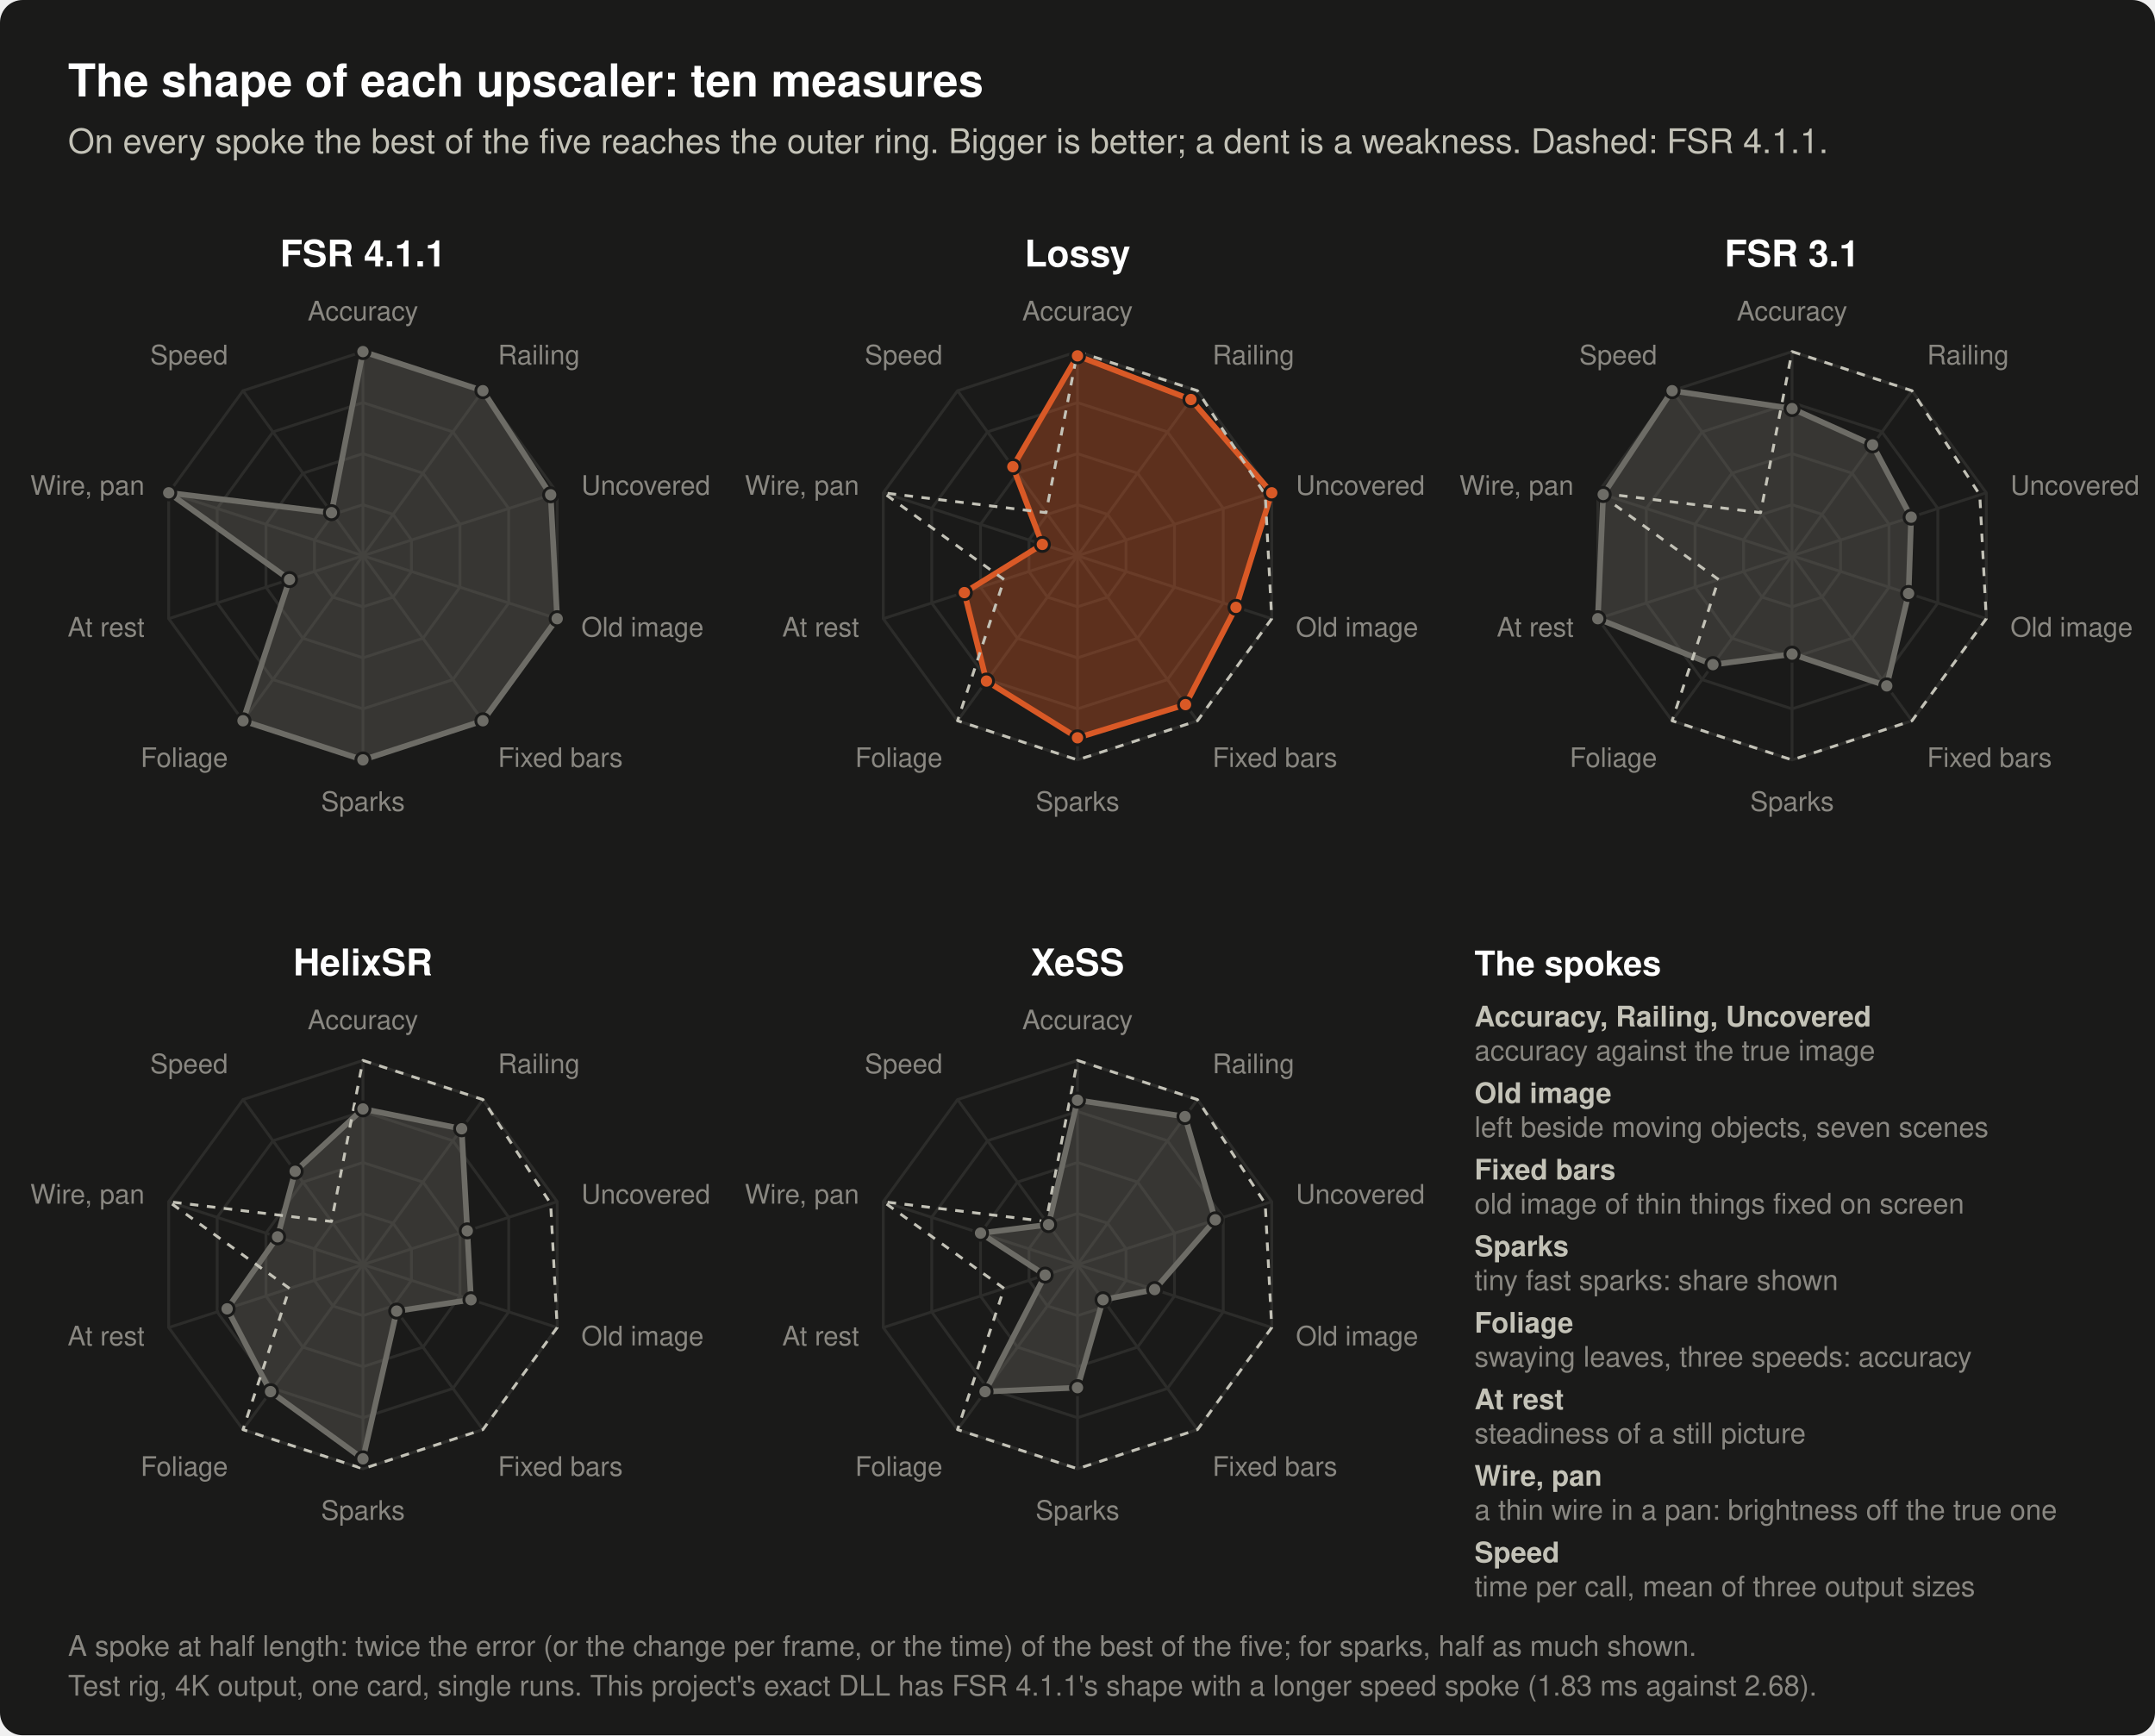
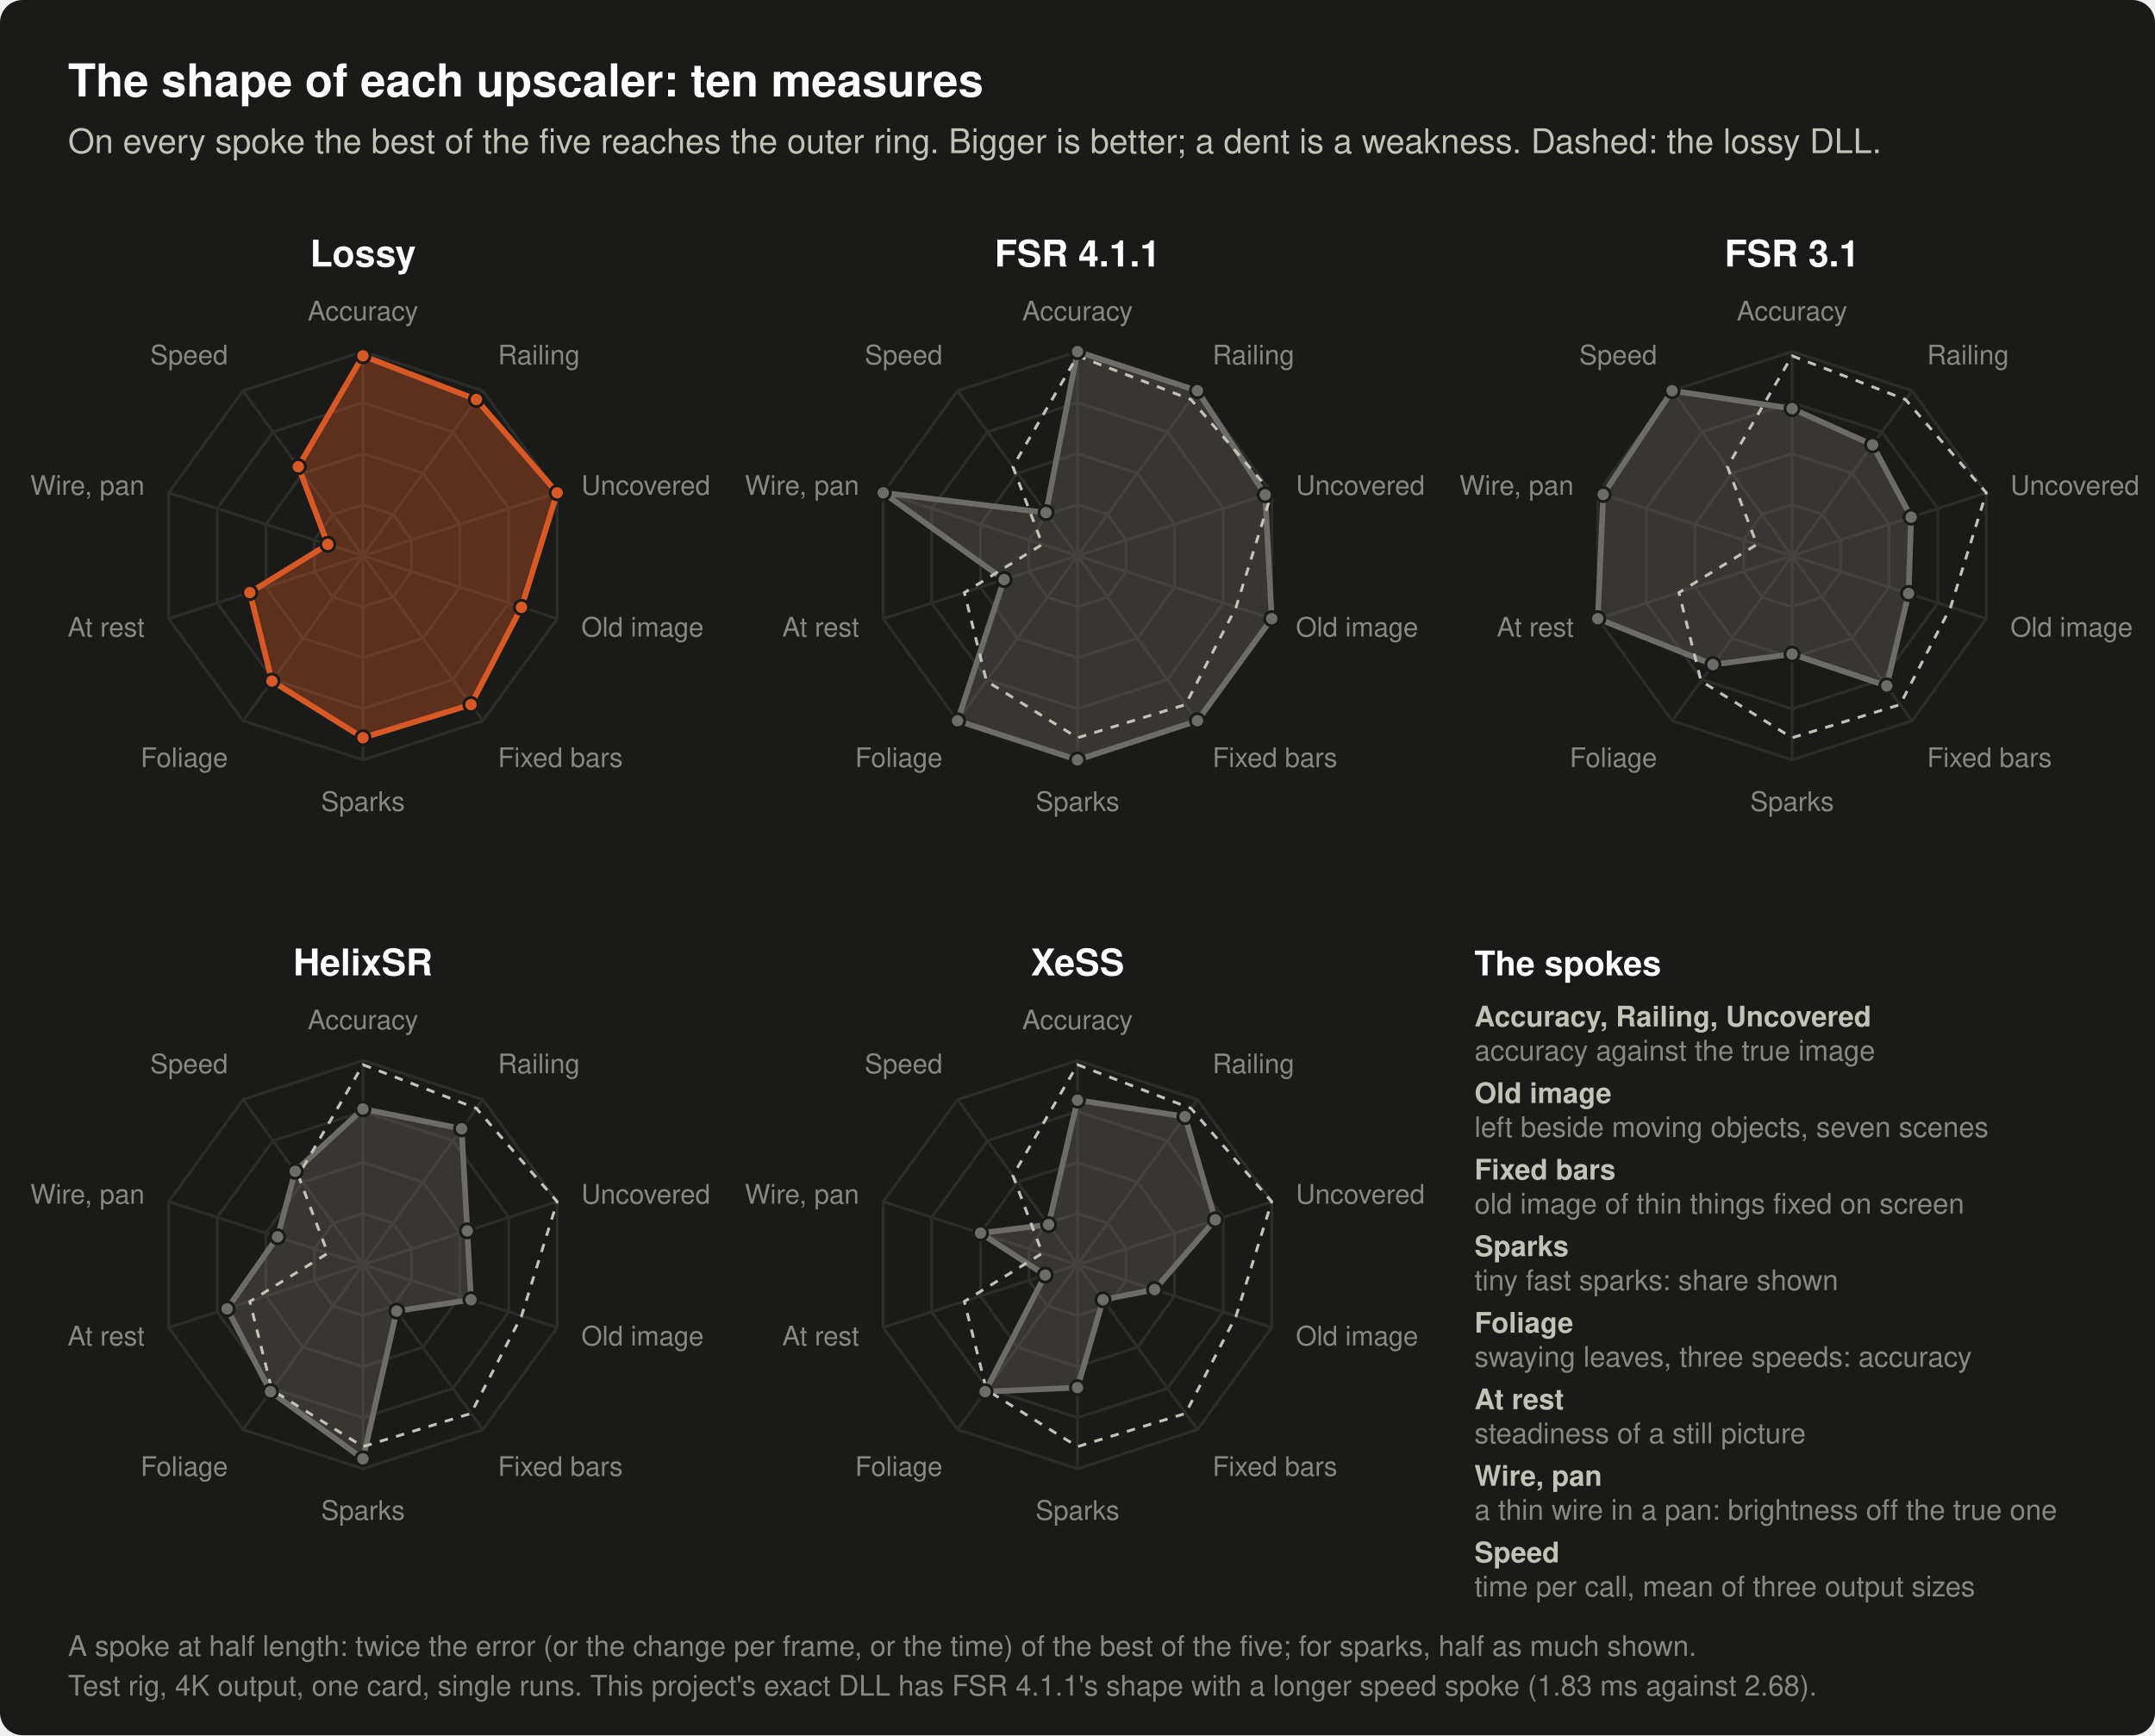
- <svg xmlns="http://www.w3.org/2000/svg" width="760" height="612" viewBox="0 0 760 612" role="img" aria-label="Five radar charts, one per upscaler, each with ten spokes; on every spoke the best of the five reaches the outer ring and the others reach in proportion to it, so a larger shape is better and a dent is a weakness. Still picture and moving background, mean: accuracy (dB): FSR 4.1.1 46.80 dB, Lossy 46.62 dB, FSR 3.1 43.95 dB, HelixSR 44.45 dB, XeSS 44.92 dB. Thin railing in motion: accuracy (dB): FSR 4.1.1 41.82 dB, Lossy 41.34 dB, FSR 3.1 38.36 dB, HelixSR 40.12 dB, XeSS 40.86 dB. Areas a moving object has just uncovered, mean of a panning and a still camera: accuracy (dB): FSR 4.1.1 33.55 dB, Lossy 33.84 dB, FSR 3.1 29.59 dB, HelixSR 28.44 dB, XeSS 30.87 dB. Old image beside a moving object, mean of seven scenes: error (of 255): FSR 4.1.1 1.92, Lossy 2.35, FSR 3.1 3.20, HelixSR 3.45, XeSS 4.84. Thin bars fixed on screen in front of a panning background, mean of four pans: error where their old image lands (of 255): FSR 4.1.1 0.82, Lossy 0.91, FSR 3.1 1.04, HelixSR 2.92, XeSS 3.85. Tiny fast sparks: share of their brightness shown (%): FSR 4.1.1 83%, Lossy 74%, FSR 3.1 40%, HelixSR 79%, XeSS 50%. Leaves swaying without motion vectors, mean of three sway speeds: error (of 255): FSR 4.1.1 11.0, Lossy 14.5, FSR 3.1 16.7, HelixSR 14.3, XeSS 14.3. Still picture: change per frame (of 255): FSR 4.1.1 0.037, Lossy 0.024, FSR 3.1 0.014, HelixSR 0.020, XeSS 0.084. Thin wire under a slow pan: how far its brightness is from the true one (of 255): FSR 4.1.1 10.5, Lossy 57.8, FSR 3.1 10.8, HelixSR 23.9, XeSS 21.0. Time per upscale call, mean of 1080p, 1440p and 4K output (ms): FSR 4.1.1 2.68 ms, Lossy 1.30 ms, FSR 3.1 0.70 ms, HelixSR 1.24 ms, XeSS 2.90 ms.">
+ <svg xmlns="http://www.w3.org/2000/svg" width="760" height="612" viewBox="0 0 760 612" role="img" aria-label="Five radar charts, one per upscaler, each with ten spokes; on every spoke the best of the five reaches the outer ring and the others reach in proportion to it, so a larger shape is better and a dent is a weakness. The lossy DLL comes first, and its shape is the dashed outline in the other four. Still picture and moving background, mean: accuracy (dB): FSR 4.1.1 46.80 dB, Lossy 46.62 dB, FSR 3.1 43.95 dB, HelixSR 44.45 dB, XeSS 44.92 dB. Thin railing in motion: accuracy (dB): FSR 4.1.1 41.82 dB, Lossy 41.34 dB, FSR 3.1 38.36 dB, HelixSR 40.12 dB, XeSS 40.86 dB. Areas a moving object has just uncovered, mean of a panning and a still camera: accuracy (dB): FSR 4.1.1 33.55 dB, Lossy 33.84 dB, FSR 3.1 29.59 dB, HelixSR 28.44 dB, XeSS 30.87 dB. Old image beside a moving object, mean of seven scenes: error (of 255): FSR 4.1.1 1.92, Lossy 2.35, FSR 3.1 3.20, HelixSR 3.45, XeSS 4.84. Thin bars fixed on screen in front of a panning background, mean of four pans: error where their old image lands (of 255): FSR 4.1.1 0.82, Lossy 0.91, FSR 3.1 1.04, HelixSR 2.92, XeSS 3.85. Tiny fast sparks: share of their brightness shown (%): FSR 4.1.1 83%, Lossy 74%, FSR 3.1 40%, HelixSR 79%, XeSS 50%. Leaves swaying without motion vectors, mean of three sway speeds: error (of 255): FSR 4.1.1 11.0, Lossy 14.5, FSR 3.1 16.7, HelixSR 14.3, XeSS 14.3. Still picture: change per frame (of 255): FSR 4.1.1 0.037, Lossy 0.024, FSR 3.1 0.014, HelixSR 0.020, XeSS 0.084. Thin wire under a slow pan: how far its brightness is from the true one (of 255): FSR 4.1.1 10.5, Lossy 57.8, FSR 3.1 10.8, HelixSR 23.9, XeSS 21.0. Time per upscale call, mean of 1080p, 1440p and 4K output (ms): FSR 4.1.1 2.68 ms, Lossy 1.30 ms, FSR 3.1 0.70 ms, HelixSR 1.24 ms, XeSS 2.90 ms.">
  <rect x="0.0" y="0.0" width="760.0" height="612.0" rx="8" fill="#1a1a19" />
  <text x="24.0" y="34.0" font-family="-apple-system, 'Segoe UI', Helvetica, Arial, sans-serif" font-size="16" font-weight="600" text-anchor="start" fill="#ffffff">The shape of each upscaler: ten measures</text>
-   <text x="24.0" y="54.0" font-family="-apple-system, 'Segoe UI', Helvetica, Arial, sans-serif" font-size="12" text-anchor="start" fill="#c3c2b7">On every spoke the best of the five reaches the outer ring. Bigger is better; a dent is a weakness. Dashed: FSR 4.1.1.</text>
-   <text x="128.0" y="94.0" font-family="-apple-system, 'Segoe UI', Helvetica, Arial, sans-serif" font-size="13" font-weight="600" text-anchor="middle" fill="#ffffff">FSR 4.1.1</text>
+   <text x="24.0" y="54.0" font-family="-apple-system, 'Segoe UI', Helvetica, Arial, sans-serif" font-size="12" text-anchor="start" fill="#c3c2b7">On every spoke the best of the five reaches the outer ring. Bigger is better; a dent is a weakness. Dashed: the lossy DLL.</text>
+   <text x="128.0" y="94.0" font-family="-apple-system, 'Segoe UI', Helvetica, Arial, sans-serif" font-size="13" font-weight="600" text-anchor="middle" fill="#ffffff">Lossy</text>
  <polygon points="128.0,178.0 138.6,181.4 145.1,190.4 145.1,201.6 138.6,210.6 128.0,214.0 117.4,210.6 110.9,201.6 110.9,190.4 117.4,181.4" fill="none" stroke="#2c2c2a" stroke-width="1" />
  <polygon points="128.0,160.0 149.2,166.9 162.2,184.9 162.2,207.1 149.2,225.1 128.0,232.0 106.8,225.1 93.8,207.1 93.8,184.9 106.8,166.9" fill="none" stroke="#2c2c2a" stroke-width="1" />
  <polygon points="128.0,142.0 159.7,152.3 179.4,179.3 179.4,212.7 159.7,239.7 128.0,250.0 96.3,239.7 76.6,212.7 76.6,179.3 96.3,152.3" fill="none" stroke="#2c2c2a" stroke-width="1" />
  <polygon points="128.0,124.0 170.3,137.8 196.5,173.8 196.5,218.2 170.3,254.2 128.0,268.0 85.7,254.2 59.5,218.2 59.5,173.8 85.7,137.8" fill="none" stroke="#2c2c2a" stroke-width="1" />
  <line x1="128.0" y1="196.0" x2="128.0" y2="124.0" stroke="#2c2c2a" stroke-width="1" />
  <line x1="128.0" y1="196.0" x2="170.3" y2="137.8" stroke="#2c2c2a" stroke-width="1" />
  <line x1="128.0" y1="196.0" x2="196.5" y2="173.8" stroke="#2c2c2a" stroke-width="1" />
  <line x1="128.0" y1="196.0" x2="196.5" y2="218.2" stroke="#2c2c2a" stroke-width="1" />
  <line x1="128.0" y1="196.0" x2="170.3" y2="254.2" stroke="#2c2c2a" stroke-width="1" />
  <line x1="128.0" y1="196.0" x2="128.0" y2="268.0" stroke="#2c2c2a" stroke-width="1" />
  <line x1="128.0" y1="196.0" x2="85.7" y2="254.2" stroke="#2c2c2a" stroke-width="1" />
  <line x1="128.0" y1="196.0" x2="59.5" y2="218.2" stroke="#2c2c2a" stroke-width="1" />
  <line x1="128.0" y1="196.0" x2="59.5" y2="173.8" stroke="#2c2c2a" stroke-width="1" />
  <line x1="128.0" y1="196.0" x2="85.7" y2="137.8" stroke="#2c2c2a" stroke-width="1" />
-   <polygon points="128.0,124.0 170.3,137.8 194.2,174.5 196.5,218.2 170.3,254.2 128.0,268.0 85.7,254.2 102.1,204.4 59.5,173.8 116.9,180.8" fill="#6d6c66" fill-opacity="0.35" stroke="#6d6c66" stroke-width="2" stroke-linejoin="round" />
-   <circle cx="128.0" cy="124.0" r="2.5" fill="#6d6c66" stroke="#1a1a19" stroke-width="1" />
-   <circle cx="170.3" cy="137.8" r="2.5" fill="#6d6c66" stroke="#1a1a19" stroke-width="1" />
-   <circle cx="194.2" cy="174.5" r="2.5" fill="#6d6c66" stroke="#1a1a19" stroke-width="1" />
-   <circle cx="196.5" cy="218.2" r="2.5" fill="#6d6c66" stroke="#1a1a19" stroke-width="1" />
-   <circle cx="170.3" cy="254.2" r="2.5" fill="#6d6c66" stroke="#1a1a19" stroke-width="1" />
-   <circle cx="128.0" cy="268.0" r="2.5" fill="#6d6c66" stroke="#1a1a19" stroke-width="1" />
-   <circle cx="85.7" cy="254.2" r="2.5" fill="#6d6c66" stroke="#1a1a19" stroke-width="1" />
-   <circle cx="102.1" cy="204.4" r="2.5" fill="#6d6c66" stroke="#1a1a19" stroke-width="1" />
-   <circle cx="59.5" cy="173.8" r="2.5" fill="#6d6c66" stroke="#1a1a19" stroke-width="1" />
-   <circle cx="116.9" cy="180.8" r="2.5" fill="#6d6c66" stroke="#1a1a19" stroke-width="1" />
+   <polygon points="128.0,125.5 168.0,140.9 196.5,173.8 183.9,214.2 166.1,248.5 128.0,260.2 95.9,240.2 88.1,209.0 115.6,192.0 105.2,164.6" fill="#d95926" fill-opacity="0.35" stroke="#d95926" stroke-width="2" stroke-linejoin="round" />
+   <circle cx="128.0" cy="125.5" r="2.5" fill="#d95926" stroke="#1a1a19" stroke-width="1" />
+   <circle cx="168.0" cy="140.9" r="2.5" fill="#d95926" stroke="#1a1a19" stroke-width="1" />
+   <circle cx="196.5" cy="173.8" r="2.5" fill="#d95926" stroke="#1a1a19" stroke-width="1" />
+   <circle cx="183.9" cy="214.2" r="2.5" fill="#d95926" stroke="#1a1a19" stroke-width="1" />
+   <circle cx="166.1" cy="248.5" r="2.5" fill="#d95926" stroke="#1a1a19" stroke-width="1" />
+   <circle cx="128.0" cy="260.2" r="2.5" fill="#d95926" stroke="#1a1a19" stroke-width="1" />
+   <circle cx="95.9" cy="240.2" r="2.5" fill="#d95926" stroke="#1a1a19" stroke-width="1" />
+   <circle cx="88.1" cy="209.0" r="2.5" fill="#d95926" stroke="#1a1a19" stroke-width="1" />
+   <circle cx="115.6" cy="192.0" r="2.5" fill="#d95926" stroke="#1a1a19" stroke-width="1" />
+   <circle cx="105.2" cy="164.6" r="2.5" fill="#d95926" stroke="#1a1a19" stroke-width="1" />
  <text x="128.0" y="113.0" font-family="-apple-system, 'Segoe UI', Helvetica, Arial, sans-serif" font-size="9.5" text-anchor="middle" fill="#898781">Accuracy</text>
  <text x="175.6" y="128.5" font-family="-apple-system, 'Segoe UI', Helvetica, Arial, sans-serif" font-size="9.5" text-anchor="start" fill="#898781">Railing</text>
  <text x="205.0" y="174.5" font-family="-apple-system, 'Segoe UI', Helvetica, Arial, sans-serif" font-size="9.5" text-anchor="start" fill="#898781">Uncovered</text>
  <text x="205.0" y="224.5" font-family="-apple-system, 'Segoe UI', Helvetica, Arial, sans-serif" font-size="9.5" text-anchor="start" fill="#898781">Old image</text>
  <text x="175.6" y="270.5" font-family="-apple-system, 'Segoe UI', Helvetica, Arial, sans-serif" font-size="9.5" text-anchor="start" fill="#898781">Fixed bars</text>
  <text x="128.0" y="286.0" font-family="-apple-system, 'Segoe UI', Helvetica, Arial, sans-serif" font-size="9.5" text-anchor="middle" fill="#898781">Sparks</text>
  <text x="80.4" y="270.5" font-family="-apple-system, 'Segoe UI', Helvetica, Arial, sans-serif" font-size="9.5" text-anchor="end" fill="#898781">Foliage</text>
  <text x="51.0" y="224.5" font-family="-apple-system, 'Segoe UI', Helvetica, Arial, sans-serif" font-size="9.5" text-anchor="end" fill="#898781">At rest</text>
  <text x="51.0" y="174.5" font-family="-apple-system, 'Segoe UI', Helvetica, Arial, sans-serif" font-size="9.5" text-anchor="end" fill="#898781">Wire, pan</text>
  <text x="80.4" y="128.5" font-family="-apple-system, 'Segoe UI', Helvetica, Arial, sans-serif" font-size="9.5" text-anchor="end" fill="#898781">Speed</text>
-   <text x="380.0" y="94.0" font-family="-apple-system, 'Segoe UI', Helvetica, Arial, sans-serif" font-size="13" font-weight="600" text-anchor="middle" fill="#ffffff">Lossy</text>
+   <text x="380.0" y="94.0" font-family="-apple-system, 'Segoe UI', Helvetica, Arial, sans-serif" font-size="13" font-weight="600" text-anchor="middle" fill="#ffffff">FSR 4.1.1</text>
  <polygon points="380.0,178.0 390.6,181.4 397.1,190.4 397.1,201.6 390.6,210.6 380.0,214.0 369.4,210.6 362.9,201.6 362.9,190.4 369.4,181.4" fill="none" stroke="#2c2c2a" stroke-width="1" />
  <polygon points="380.0,160.0 401.2,166.9 414.2,184.9 414.2,207.1 401.2,225.1 380.0,232.0 358.8,225.1 345.8,207.1 345.8,184.9 358.8,166.9" fill="none" stroke="#2c2c2a" stroke-width="1" />
  <polygon points="380.0,142.0 411.7,152.3 431.4,179.3 431.4,212.7 411.7,239.7 380.0,250.0 348.3,239.7 328.6,212.7 328.6,179.3 348.3,152.3" fill="none" stroke="#2c2c2a" stroke-width="1" />
  <polygon points="380.0,124.0 422.3,137.8 448.5,173.8 448.5,218.2 422.3,254.2 380.0,268.0 337.7,254.2 311.5,218.2 311.5,173.8 337.7,137.8" fill="none" stroke="#2c2c2a" stroke-width="1" />
  <line x1="380.0" y1="196.0" x2="380.0" y2="124.0" stroke="#2c2c2a" stroke-width="1" />
  <line x1="380.0" y1="196.0" x2="422.3" y2="137.8" stroke="#2c2c2a" stroke-width="1" />
  <line x1="380.0" y1="196.0" x2="448.5" y2="173.8" stroke="#2c2c2a" stroke-width="1" />
  <line x1="380.0" y1="196.0" x2="448.5" y2="218.2" stroke="#2c2c2a" stroke-width="1" />
  <line x1="380.0" y1="196.0" x2="422.3" y2="254.2" stroke="#2c2c2a" stroke-width="1" />
  <line x1="380.0" y1="196.0" x2="380.0" y2="268.0" stroke="#2c2c2a" stroke-width="1" />
  <line x1="380.0" y1="196.0" x2="337.7" y2="254.2" stroke="#2c2c2a" stroke-width="1" />
  <line x1="380.0" y1="196.0" x2="311.5" y2="218.2" stroke="#2c2c2a" stroke-width="1" />
  <line x1="380.0" y1="196.0" x2="311.5" y2="173.8" stroke="#2c2c2a" stroke-width="1" />
  <line x1="380.0" y1="196.0" x2="337.7" y2="137.8" stroke="#2c2c2a" stroke-width="1" />
-   <polygon points="380.0,125.5 420.0,140.9 448.5,173.8 435.9,214.2 418.1,248.5 380.0,260.2 347.9,240.2 340.1,209.0 367.6,192.0 357.2,164.6" fill="#d95926" fill-opacity="0.35" stroke="#d95926" stroke-width="2" stroke-linejoin="round" />
-   <polygon points="380.0,124.0 422.3,137.8 446.2,174.5 448.5,218.2 422.3,254.2 380.0,268.0 337.7,254.2 354.1,204.4 311.5,173.8 368.9,180.8" fill="none" stroke="#c3c2b7" stroke-width="1" stroke-dasharray="3 3" stroke-linejoin="round" />
-   <circle cx="380.0" cy="125.5" r="2.5" fill="#d95926" stroke="#1a1a19" stroke-width="1" />
-   <circle cx="420.0" cy="140.9" r="2.5" fill="#d95926" stroke="#1a1a19" stroke-width="1" />
-   <circle cx="448.5" cy="173.8" r="2.5" fill="#d95926" stroke="#1a1a19" stroke-width="1" />
-   <circle cx="435.9" cy="214.2" r="2.5" fill="#d95926" stroke="#1a1a19" stroke-width="1" />
-   <circle cx="418.1" cy="248.5" r="2.5" fill="#d95926" stroke="#1a1a19" stroke-width="1" />
-   <circle cx="380.0" cy="260.2" r="2.5" fill="#d95926" stroke="#1a1a19" stroke-width="1" />
-   <circle cx="347.9" cy="240.2" r="2.5" fill="#d95926" stroke="#1a1a19" stroke-width="1" />
-   <circle cx="340.1" cy="209.0" r="2.5" fill="#d95926" stroke="#1a1a19" stroke-width="1" />
-   <circle cx="367.6" cy="192.0" r="2.5" fill="#d95926" stroke="#1a1a19" stroke-width="1" />
-   <circle cx="357.2" cy="164.6" r="2.5" fill="#d95926" stroke="#1a1a19" stroke-width="1" />
+   <polygon points="380.0,124.0 422.3,137.8 446.2,174.5 448.5,218.2 422.3,254.2 380.0,268.0 337.7,254.2 354.1,204.4 311.5,173.8 368.9,180.8" fill="#6d6c66" fill-opacity="0.35" stroke="#6d6c66" stroke-width="2" stroke-linejoin="round" />
+   <polygon points="380.0,125.5 420.0,140.9 448.5,173.8 435.9,214.2 418.1,248.5 380.0,260.2 347.9,240.2 340.1,209.0 367.6,192.0 357.2,164.6" fill="none" stroke="#c3c2b7" stroke-width="1" stroke-dasharray="3 3" stroke-linejoin="round" />
+   <circle cx="380.0" cy="124.0" r="2.5" fill="#6d6c66" stroke="#1a1a19" stroke-width="1" />
+   <circle cx="422.3" cy="137.8" r="2.5" fill="#6d6c66" stroke="#1a1a19" stroke-width="1" />
+   <circle cx="446.2" cy="174.5" r="2.5" fill="#6d6c66" stroke="#1a1a19" stroke-width="1" />
+   <circle cx="448.5" cy="218.2" r="2.5" fill="#6d6c66" stroke="#1a1a19" stroke-width="1" />
+   <circle cx="422.3" cy="254.2" r="2.5" fill="#6d6c66" stroke="#1a1a19" stroke-width="1" />
+   <circle cx="380.0" cy="268.0" r="2.5" fill="#6d6c66" stroke="#1a1a19" stroke-width="1" />
+   <circle cx="337.7" cy="254.2" r="2.5" fill="#6d6c66" stroke="#1a1a19" stroke-width="1" />
+   <circle cx="354.1" cy="204.4" r="2.5" fill="#6d6c66" stroke="#1a1a19" stroke-width="1" />
+   <circle cx="311.5" cy="173.8" r="2.5" fill="#6d6c66" stroke="#1a1a19" stroke-width="1" />
+   <circle cx="368.9" cy="180.8" r="2.5" fill="#6d6c66" stroke="#1a1a19" stroke-width="1" />
  <text x="380.0" y="113.0" font-family="-apple-system, 'Segoe UI', Helvetica, Arial, sans-serif" font-size="9.5" text-anchor="middle" fill="#898781">Accuracy</text>
  <text x="427.6" y="128.5" font-family="-apple-system, 'Segoe UI', Helvetica, Arial, sans-serif" font-size="9.5" text-anchor="start" fill="#898781">Railing</text>
  <text x="457.0" y="174.5" font-family="-apple-system, 'Segoe UI', Helvetica, Arial, sans-serif" font-size="9.5" text-anchor="start" fill="#898781">Uncovered</text>
  <text x="457.0" y="224.5" font-family="-apple-system, 'Segoe UI', Helvetica, Arial, sans-serif" font-size="9.5" text-anchor="start" fill="#898781">Old image</text>
  <text x="427.6" y="270.5" font-family="-apple-system, 'Segoe UI', Helvetica, Arial, sans-serif" font-size="9.5" text-anchor="start" fill="#898781">Fixed bars</text>
  <text x="380.0" y="286.0" font-family="-apple-system, 'Segoe UI', Helvetica, Arial, sans-serif" font-size="9.5" text-anchor="middle" fill="#898781">Sparks</text>
  <text x="332.4" y="270.5" font-family="-apple-system, 'Segoe UI', Helvetica, Arial, sans-serif" font-size="9.5" text-anchor="end" fill="#898781">Foliage</text>
  <text x="303.0" y="224.5" font-family="-apple-system, 'Segoe UI', Helvetica, Arial, sans-serif" font-size="9.5" text-anchor="end" fill="#898781">At rest</text>
  <text x="303.0" y="174.5" font-family="-apple-system, 'Segoe UI', Helvetica, Arial, sans-serif" font-size="9.5" text-anchor="end" fill="#898781">Wire, pan</text>
  <text x="332.4" y="128.5" font-family="-apple-system, 'Segoe UI', Helvetica, Arial, sans-serif" font-size="9.5" text-anchor="end" fill="#898781">Speed</text>
  <text x="632.0" y="94.0" font-family="-apple-system, 'Segoe UI', Helvetica, Arial, sans-serif" font-size="13" font-weight="600" text-anchor="middle" fill="#ffffff">FSR 3.1</text>
  <polygon points="632.0,178.0 642.6,181.4 649.1,190.4 649.1,201.6 642.6,210.6 632.0,214.0 621.4,210.6 614.9,201.6 614.9,190.4 621.4,181.4" fill="none" stroke="#2c2c2a" stroke-width="1" />
  <polygon points="632.0,160.0 653.2,166.9 666.2,184.9 666.2,207.1 653.2,225.1 632.0,232.0 610.8,225.1 597.8,207.1 597.8,184.9 610.8,166.9" fill="none" stroke="#2c2c2a" stroke-width="1" />
  <polygon points="632.0,142.0 663.7,152.3 683.4,179.3 683.4,212.7 663.7,239.7 632.0,250.0 600.3,239.7 580.6,212.7 580.6,179.3 600.3,152.3" fill="none" stroke="#2c2c2a" stroke-width="1" />
  <polygon points="632.0,124.0 674.3,137.8 700.5,173.8 700.5,218.2 674.3,254.2 632.0,268.0 589.7,254.2 563.5,218.2 563.5,173.8 589.7,137.8" fill="none" stroke="#2c2c2a" stroke-width="1" />
  <line x1="632.0" y1="196.0" x2="632.0" y2="124.0" stroke="#2c2c2a" stroke-width="1" />
  <line x1="632.0" y1="196.0" x2="674.3" y2="137.8" stroke="#2c2c2a" stroke-width="1" />
  <line x1="632.0" y1="196.0" x2="700.5" y2="173.8" stroke="#2c2c2a" stroke-width="1" />
  <line x1="632.0" y1="196.0" x2="700.5" y2="218.2" stroke="#2c2c2a" stroke-width="1" />
  <line x1="632.0" y1="196.0" x2="674.3" y2="254.2" stroke="#2c2c2a" stroke-width="1" />
  <line x1="632.0" y1="196.0" x2="632.0" y2="268.0" stroke="#2c2c2a" stroke-width="1" />
  <line x1="632.0" y1="196.0" x2="589.7" y2="254.2" stroke="#2c2c2a" stroke-width="1" />
  <line x1="632.0" y1="196.0" x2="563.5" y2="218.2" stroke="#2c2c2a" stroke-width="1" />
  <line x1="632.0" y1="196.0" x2="563.5" y2="173.8" stroke="#2c2c2a" stroke-width="1" />
  <line x1="632.0" y1="196.0" x2="589.7" y2="137.8" stroke="#2c2c2a" stroke-width="1" />
  <polygon points="632.0,144.1 660.4,156.9 674.0,182.4 673.1,209.3 665.4,241.9 632.0,230.7 604.1,234.4 563.5,218.2 565.4,174.4 589.7,137.8" fill="#6d6c66" fill-opacity="0.35" stroke="#6d6c66" stroke-width="2" stroke-linejoin="round" />
-   <polygon points="632.0,124.0 674.3,137.8 698.2,174.5 700.5,218.2 674.3,254.2 632.0,268.0 589.7,254.2 606.1,204.4 563.5,173.8 620.9,180.8" fill="none" stroke="#c3c2b7" stroke-width="1" stroke-dasharray="3 3" stroke-linejoin="round" />
+   <polygon points="632.0,125.5 672.0,140.9 700.5,173.8 687.9,214.2 670.1,248.5 632.0,260.2 599.9,240.2 592.1,209.0 619.6,192.0 609.2,164.6" fill="none" stroke="#c3c2b7" stroke-width="1" stroke-dasharray="3 3" stroke-linejoin="round" />
  <circle cx="632.0" cy="144.1" r="2.5" fill="#6d6c66" stroke="#1a1a19" stroke-width="1" />
  <circle cx="660.4" cy="156.9" r="2.5" fill="#6d6c66" stroke="#1a1a19" stroke-width="1" />
  <circle cx="674.0" cy="182.4" r="2.5" fill="#6d6c66" stroke="#1a1a19" stroke-width="1" />
  <circle cx="673.1" cy="209.3" r="2.5" fill="#6d6c66" stroke="#1a1a19" stroke-width="1" />
  <circle cx="665.4" cy="241.9" r="2.5" fill="#6d6c66" stroke="#1a1a19" stroke-width="1" />
  <circle cx="632.0" cy="230.7" r="2.5" fill="#6d6c66" stroke="#1a1a19" stroke-width="1" />
  <circle cx="604.1" cy="234.4" r="2.5" fill="#6d6c66" stroke="#1a1a19" stroke-width="1" />
  <circle cx="563.5" cy="218.2" r="2.5" fill="#6d6c66" stroke="#1a1a19" stroke-width="1" />
  <circle cx="565.4" cy="174.4" r="2.5" fill="#6d6c66" stroke="#1a1a19" stroke-width="1" />
  <circle cx="589.7" cy="137.8" r="2.5" fill="#6d6c66" stroke="#1a1a19" stroke-width="1" />
  <text x="632.0" y="113.0" font-family="-apple-system, 'Segoe UI', Helvetica, Arial, sans-serif" font-size="9.5" text-anchor="middle" fill="#898781">Accuracy</text>
  <text x="679.6" y="128.5" font-family="-apple-system, 'Segoe UI', Helvetica, Arial, sans-serif" font-size="9.5" text-anchor="start" fill="#898781">Railing</text>
  <text x="709.0" y="174.5" font-family="-apple-system, 'Segoe UI', Helvetica, Arial, sans-serif" font-size="9.5" text-anchor="start" fill="#898781">Uncovered</text>
  <text x="709.0" y="224.5" font-family="-apple-system, 'Segoe UI', Helvetica, Arial, sans-serif" font-size="9.5" text-anchor="start" fill="#898781">Old image</text>
  <text x="679.6" y="270.5" font-family="-apple-system, 'Segoe UI', Helvetica, Arial, sans-serif" font-size="9.5" text-anchor="start" fill="#898781">Fixed bars</text>
  <text x="632.0" y="286.0" font-family="-apple-system, 'Segoe UI', Helvetica, Arial, sans-serif" font-size="9.5" text-anchor="middle" fill="#898781">Sparks</text>
  <text x="584.4" y="270.5" font-family="-apple-system, 'Segoe UI', Helvetica, Arial, sans-serif" font-size="9.5" text-anchor="end" fill="#898781">Foliage</text>
  <text x="555.0" y="224.5" font-family="-apple-system, 'Segoe UI', Helvetica, Arial, sans-serif" font-size="9.5" text-anchor="end" fill="#898781">At rest</text>
  <text x="555.0" y="174.5" font-family="-apple-system, 'Segoe UI', Helvetica, Arial, sans-serif" font-size="9.5" text-anchor="end" fill="#898781">Wire, pan</text>
  <text x="584.4" y="128.5" font-family="-apple-system, 'Segoe UI', Helvetica, Arial, sans-serif" font-size="9.5" text-anchor="end" fill="#898781">Speed</text>
  <text x="128.0" y="344.0" font-family="-apple-system, 'Segoe UI', Helvetica, Arial, sans-serif" font-size="13" font-weight="600" text-anchor="middle" fill="#ffffff">HelixSR</text>
  <polygon points="128.0,428.0 138.6,431.4 145.1,440.4 145.1,451.6 138.6,460.6 128.0,464.0 117.4,460.6 110.9,451.6 110.9,440.4 117.4,431.4" fill="none" stroke="#2c2c2a" stroke-width="1" />
  <polygon points="128.0,410.0 149.2,416.9 162.2,434.9 162.2,457.1 149.2,475.1 128.0,482.0 106.8,475.1 93.8,457.1 93.8,434.9 106.8,416.9" fill="none" stroke="#2c2c2a" stroke-width="1" />
  <polygon points="128.0,392.0 159.7,402.3 179.4,429.3 179.4,462.7 159.7,489.7 128.0,500.0 96.3,489.7 76.6,462.7 76.6,429.3 96.3,402.3" fill="none" stroke="#2c2c2a" stroke-width="1" />
  <polygon points="128.0,374.0 170.3,387.8 196.5,423.8 196.5,468.2 170.3,504.2 128.0,518.0 85.7,504.2 59.5,468.2 59.5,423.8 85.7,387.8" fill="none" stroke="#2c2c2a" stroke-width="1" />
  <line x1="128.0" y1="446.0" x2="128.0" y2="374.0" stroke="#2c2c2a" stroke-width="1" />
  <line x1="128.0" y1="446.0" x2="170.3" y2="387.8" stroke="#2c2c2a" stroke-width="1" />
  <line x1="128.0" y1="446.0" x2="196.5" y2="423.8" stroke="#2c2c2a" stroke-width="1" />
  <line x1="128.0" y1="446.0" x2="196.5" y2="468.2" stroke="#2c2c2a" stroke-width="1" />
  <line x1="128.0" y1="446.0" x2="170.3" y2="504.2" stroke="#2c2c2a" stroke-width="1" />
  <line x1="128.0" y1="446.0" x2="128.0" y2="518.0" stroke="#2c2c2a" stroke-width="1" />
  <line x1="128.0" y1="446.0" x2="85.7" y2="504.2" stroke="#2c2c2a" stroke-width="1" />
  <line x1="128.0" y1="446.0" x2="59.5" y2="468.2" stroke="#2c2c2a" stroke-width="1" />
  <line x1="128.0" y1="446.0" x2="59.5" y2="423.8" stroke="#2c2c2a" stroke-width="1" />
  <line x1="128.0" y1="446.0" x2="85.7" y2="387.8" stroke="#2c2c2a" stroke-width="1" />
  <polygon points="128.0,391.1 162.8,398.1 164.8,434.1 166.1,458.4 139.9,462.4 128.0,514.5 95.4,490.8 80.1,461.6 97.9,436.2 104.1,413.1" fill="#6d6c66" fill-opacity="0.35" stroke="#6d6c66" stroke-width="2" stroke-linejoin="round" />
-   <polygon points="128.0,374.0 170.3,387.8 194.2,424.5 196.5,468.2 170.3,504.2 128.0,518.0 85.7,504.2 102.1,454.4 59.5,423.8 116.9,430.8" fill="none" stroke="#c3c2b7" stroke-width="1" stroke-dasharray="3 3" stroke-linejoin="round" />
+   <polygon points="128.0,375.5 168.0,390.9 196.5,423.8 183.9,464.2 166.1,498.5 128.0,510.2 95.9,490.2 88.1,459.0 115.6,442.0 105.2,414.6" fill="none" stroke="#c3c2b7" stroke-width="1" stroke-dasharray="3 3" stroke-linejoin="round" />
  <circle cx="128.0" cy="391.1" r="2.5" fill="#6d6c66" stroke="#1a1a19" stroke-width="1" />
  <circle cx="162.8" cy="398.1" r="2.5" fill="#6d6c66" stroke="#1a1a19" stroke-width="1" />
  <circle cx="164.8" cy="434.1" r="2.5" fill="#6d6c66" stroke="#1a1a19" stroke-width="1" />
  <circle cx="166.1" cy="458.4" r="2.5" fill="#6d6c66" stroke="#1a1a19" stroke-width="1" />
  <circle cx="139.9" cy="462.4" r="2.5" fill="#6d6c66" stroke="#1a1a19" stroke-width="1" />
  <circle cx="128.0" cy="514.5" r="2.5" fill="#6d6c66" stroke="#1a1a19" stroke-width="1" />
  <circle cx="95.4" cy="490.8" r="2.5" fill="#6d6c66" stroke="#1a1a19" stroke-width="1" />
  <circle cx="80.1" cy="461.6" r="2.5" fill="#6d6c66" stroke="#1a1a19" stroke-width="1" />
  <circle cx="97.9" cy="436.2" r="2.5" fill="#6d6c66" stroke="#1a1a19" stroke-width="1" />
  <circle cx="104.1" cy="413.1" r="2.5" fill="#6d6c66" stroke="#1a1a19" stroke-width="1" />
  <text x="128.0" y="363.0" font-family="-apple-system, 'Segoe UI', Helvetica, Arial, sans-serif" font-size="9.5" text-anchor="middle" fill="#898781">Accuracy</text>
  <text x="175.6" y="378.5" font-family="-apple-system, 'Segoe UI', Helvetica, Arial, sans-serif" font-size="9.5" text-anchor="start" fill="#898781">Railing</text>
  <text x="205.0" y="424.5" font-family="-apple-system, 'Segoe UI', Helvetica, Arial, sans-serif" font-size="9.5" text-anchor="start" fill="#898781">Uncovered</text>
  <text x="205.0" y="474.5" font-family="-apple-system, 'Segoe UI', Helvetica, Arial, sans-serif" font-size="9.5" text-anchor="start" fill="#898781">Old image</text>
  <text x="175.6" y="520.5" font-family="-apple-system, 'Segoe UI', Helvetica, Arial, sans-serif" font-size="9.5" text-anchor="start" fill="#898781">Fixed bars</text>
  <text x="128.0" y="536.0" font-family="-apple-system, 'Segoe UI', Helvetica, Arial, sans-serif" font-size="9.5" text-anchor="middle" fill="#898781">Sparks</text>
  <text x="80.4" y="520.5" font-family="-apple-system, 'Segoe UI', Helvetica, Arial, sans-serif" font-size="9.5" text-anchor="end" fill="#898781">Foliage</text>
  <text x="51.0" y="474.5" font-family="-apple-system, 'Segoe UI', Helvetica, Arial, sans-serif" font-size="9.5" text-anchor="end" fill="#898781">At rest</text>
  <text x="51.0" y="424.5" font-family="-apple-system, 'Segoe UI', Helvetica, Arial, sans-serif" font-size="9.5" text-anchor="end" fill="#898781">Wire, pan</text>
  <text x="80.4" y="378.5" font-family="-apple-system, 'Segoe UI', Helvetica, Arial, sans-serif" font-size="9.5" text-anchor="end" fill="#898781">Speed</text>
  <text x="380.0" y="344.0" font-family="-apple-system, 'Segoe UI', Helvetica, Arial, sans-serif" font-size="13" font-weight="600" text-anchor="middle" fill="#ffffff">XeSS</text>
  <polygon points="380.0,428.0 390.6,431.4 397.1,440.4 397.1,451.6 390.6,460.6 380.0,464.0 369.4,460.6 362.9,451.6 362.9,440.4 369.4,431.4" fill="none" stroke="#2c2c2a" stroke-width="1" />
  <polygon points="380.0,410.0 401.2,416.9 414.2,434.9 414.2,457.1 401.2,475.1 380.0,482.0 358.8,475.1 345.8,457.1 345.8,434.9 358.8,416.9" fill="none" stroke="#2c2c2a" stroke-width="1" />
  <polygon points="380.0,392.0 411.7,402.3 431.4,429.3 431.4,462.7 411.7,489.7 380.0,500.0 348.3,489.7 328.6,462.7 328.6,429.3 348.3,402.3" fill="none" stroke="#2c2c2a" stroke-width="1" />
  <polygon points="380.0,374.0 422.3,387.8 448.5,423.8 448.5,468.2 422.3,504.2 380.0,518.0 337.7,504.2 311.5,468.2 311.5,423.8 337.7,387.8" fill="none" stroke="#2c2c2a" stroke-width="1" />
  <line x1="380.0" y1="446.0" x2="380.0" y2="374.0" stroke="#2c2c2a" stroke-width="1" />
  <line x1="380.0" y1="446.0" x2="422.3" y2="387.8" stroke="#2c2c2a" stroke-width="1" />
  <line x1="380.0" y1="446.0" x2="448.5" y2="423.8" stroke="#2c2c2a" stroke-width="1" />
  <line x1="380.0" y1="446.0" x2="448.5" y2="468.2" stroke="#2c2c2a" stroke-width="1" />
  <line x1="380.0" y1="446.0" x2="422.3" y2="504.2" stroke="#2c2c2a" stroke-width="1" />
  <line x1="380.0" y1="446.0" x2="380.0" y2="518.0" stroke="#2c2c2a" stroke-width="1" />
  <line x1="380.0" y1="446.0" x2="337.7" y2="504.2" stroke="#2c2c2a" stroke-width="1" />
  <line x1="380.0" y1="446.0" x2="311.5" y2="468.2" stroke="#2c2c2a" stroke-width="1" />
  <line x1="380.0" y1="446.0" x2="311.5" y2="423.8" stroke="#2c2c2a" stroke-width="1" />
  <line x1="380.0" y1="446.0" x2="337.7" y2="387.8" stroke="#2c2c2a" stroke-width="1" />
  <polygon points="380.0,388.0 417.9,393.8 428.6,430.2 407.2,454.8 389.0,458.4 380.0,489.4 347.4,490.8 368.6,449.7 345.8,434.9 369.8,431.9" fill="#6d6c66" fill-opacity="0.35" stroke="#6d6c66" stroke-width="2" stroke-linejoin="round" />
-   <polygon points="380.0,374.0 422.3,387.8 446.2,424.5 448.5,468.2 422.3,504.2 380.0,518.0 337.7,504.2 354.1,454.4 311.5,423.8 368.9,430.8" fill="none" stroke="#c3c2b7" stroke-width="1" stroke-dasharray="3 3" stroke-linejoin="round" />
+   <polygon points="380.0,375.5 420.0,390.9 448.5,423.8 435.9,464.2 418.1,498.5 380.0,510.2 347.9,490.2 340.1,459.0 367.6,442.0 357.2,414.6" fill="none" stroke="#c3c2b7" stroke-width="1" stroke-dasharray="3 3" stroke-linejoin="round" />
  <circle cx="380.0" cy="388.0" r="2.5" fill="#6d6c66" stroke="#1a1a19" stroke-width="1" />
  <circle cx="417.9" cy="393.8" r="2.5" fill="#6d6c66" stroke="#1a1a19" stroke-width="1" />
  <circle cx="428.6" cy="430.2" r="2.5" fill="#6d6c66" stroke="#1a1a19" stroke-width="1" />
  <circle cx="407.2" cy="454.8" r="2.5" fill="#6d6c66" stroke="#1a1a19" stroke-width="1" />
  <circle cx="389.0" cy="458.4" r="2.5" fill="#6d6c66" stroke="#1a1a19" stroke-width="1" />
  <circle cx="380.0" cy="489.4" r="2.5" fill="#6d6c66" stroke="#1a1a19" stroke-width="1" />
  <circle cx="347.4" cy="490.8" r="2.5" fill="#6d6c66" stroke="#1a1a19" stroke-width="1" />
  <circle cx="368.6" cy="449.7" r="2.5" fill="#6d6c66" stroke="#1a1a19" stroke-width="1" />
  <circle cx="345.8" cy="434.9" r="2.5" fill="#6d6c66" stroke="#1a1a19" stroke-width="1" />
  <circle cx="369.8" cy="431.9" r="2.5" fill="#6d6c66" stroke="#1a1a19" stroke-width="1" />
  <text x="380.0" y="363.0" font-family="-apple-system, 'Segoe UI', Helvetica, Arial, sans-serif" font-size="9.5" text-anchor="middle" fill="#898781">Accuracy</text>
  <text x="427.6" y="378.5" font-family="-apple-system, 'Segoe UI', Helvetica, Arial, sans-serif" font-size="9.5" text-anchor="start" fill="#898781">Railing</text>
  <text x="457.0" y="424.5" font-family="-apple-system, 'Segoe UI', Helvetica, Arial, sans-serif" font-size="9.5" text-anchor="start" fill="#898781">Uncovered</text>
  <text x="457.0" y="474.5" font-family="-apple-system, 'Segoe UI', Helvetica, Arial, sans-serif" font-size="9.5" text-anchor="start" fill="#898781">Old image</text>
  <text x="427.6" y="520.5" font-family="-apple-system, 'Segoe UI', Helvetica, Arial, sans-serif" font-size="9.5" text-anchor="start" fill="#898781">Fixed bars</text>
  <text x="380.0" y="536.0" font-family="-apple-system, 'Segoe UI', Helvetica, Arial, sans-serif" font-size="9.5" text-anchor="middle" fill="#898781">Sparks</text>
  <text x="332.4" y="520.5" font-family="-apple-system, 'Segoe UI', Helvetica, Arial, sans-serif" font-size="9.5" text-anchor="end" fill="#898781">Foliage</text>
  <text x="303.0" y="474.5" font-family="-apple-system, 'Segoe UI', Helvetica, Arial, sans-serif" font-size="9.5" text-anchor="end" fill="#898781">At rest</text>
  <text x="303.0" y="424.5" font-family="-apple-system, 'Segoe UI', Helvetica, Arial, sans-serif" font-size="9.5" text-anchor="end" fill="#898781">Wire, pan</text>
  <text x="332.4" y="378.5" font-family="-apple-system, 'Segoe UI', Helvetica, Arial, sans-serif" font-size="9.5" text-anchor="end" fill="#898781">Speed</text>
  <text x="520.0" y="344.0" font-family="-apple-system, 'Segoe UI', Helvetica, Arial, sans-serif" font-size="12" font-weight="600" text-anchor="start" fill="#ffffff">The spokes</text>
  <text x="520.0" y="362.0" font-family="-apple-system, 'Segoe UI', Helvetica, Arial, sans-serif" font-size="10" font-weight="600" text-anchor="start" fill="#c3c2b7">Accuracy, Railing, Uncovered</text>
  <text x="520.0" y="374.0" font-family="-apple-system, 'Segoe UI', Helvetica, Arial, sans-serif" font-size="10" text-anchor="start" fill="#898781">accuracy against the true image</text>
  <text x="520.0" y="389.0" font-family="-apple-system, 'Segoe UI', Helvetica, Arial, sans-serif" font-size="10" font-weight="600" text-anchor="start" fill="#c3c2b7">Old image</text>
  <text x="520.0" y="401.0" font-family="-apple-system, 'Segoe UI', Helvetica, Arial, sans-serif" font-size="10" text-anchor="start" fill="#898781">left beside moving objects, seven scenes</text>
  <text x="520.0" y="416.0" font-family="-apple-system, 'Segoe UI', Helvetica, Arial, sans-serif" font-size="10" font-weight="600" text-anchor="start" fill="#c3c2b7">Fixed bars</text>
  <text x="520.0" y="428.0" font-family="-apple-system, 'Segoe UI', Helvetica, Arial, sans-serif" font-size="10" text-anchor="start" fill="#898781">old image of thin things fixed on screen</text>
  <text x="520.0" y="443.0" font-family="-apple-system, 'Segoe UI', Helvetica, Arial, sans-serif" font-size="10" font-weight="600" text-anchor="start" fill="#c3c2b7">Sparks</text>
  <text x="520.0" y="455.0" font-family="-apple-system, 'Segoe UI', Helvetica, Arial, sans-serif" font-size="10" text-anchor="start" fill="#898781">tiny fast sparks: share shown</text>
  <text x="520.0" y="470.0" font-family="-apple-system, 'Segoe UI', Helvetica, Arial, sans-serif" font-size="10" font-weight="600" text-anchor="start" fill="#c3c2b7">Foliage</text>
  <text x="520.0" y="482.0" font-family="-apple-system, 'Segoe UI', Helvetica, Arial, sans-serif" font-size="10" text-anchor="start" fill="#898781">swaying leaves, three speeds: accuracy</text>
  <text x="520.0" y="497.0" font-family="-apple-system, 'Segoe UI', Helvetica, Arial, sans-serif" font-size="10" font-weight="600" text-anchor="start" fill="#c3c2b7">At rest</text>
  <text x="520.0" y="509.0" font-family="-apple-system, 'Segoe UI', Helvetica, Arial, sans-serif" font-size="10" text-anchor="start" fill="#898781">steadiness of a still picture</text>
  <text x="520.0" y="524.0" font-family="-apple-system, 'Segoe UI', Helvetica, Arial, sans-serif" font-size="10" font-weight="600" text-anchor="start" fill="#c3c2b7">Wire, pan</text>
  <text x="520.0" y="536.0" font-family="-apple-system, 'Segoe UI', Helvetica, Arial, sans-serif" font-size="10" text-anchor="start" fill="#898781">a thin wire in a pan: brightness off the true one</text>
  <text x="520.0" y="551.0" font-family="-apple-system, 'Segoe UI', Helvetica, Arial, sans-serif" font-size="10" font-weight="600" text-anchor="start" fill="#c3c2b7">Speed</text>
  <text x="520.0" y="563.0" font-family="-apple-system, 'Segoe UI', Helvetica, Arial, sans-serif" font-size="10" text-anchor="start" fill="#898781">time per call, mean of three output sizes</text>
  <text x="24.0" y="584.0" font-family="-apple-system, 'Segoe UI', Helvetica, Arial, sans-serif" font-size="10" text-anchor="start" fill="#898781">A spoke at half length: twice the error (or the change per frame, or the time) of the best of the five; for sparks, half as much shown.</text>
  <text x="24.0" y="598.0" font-family="-apple-system, 'Segoe UI', Helvetica, Arial, sans-serif" font-size="10" text-anchor="start" fill="#898781">Test rig, 4K output, one card, single runs. This project's exact DLL has FSR 4.1.1's shape with a longer speed spoke (1.83 ms against 2.68).</text>
</svg>
